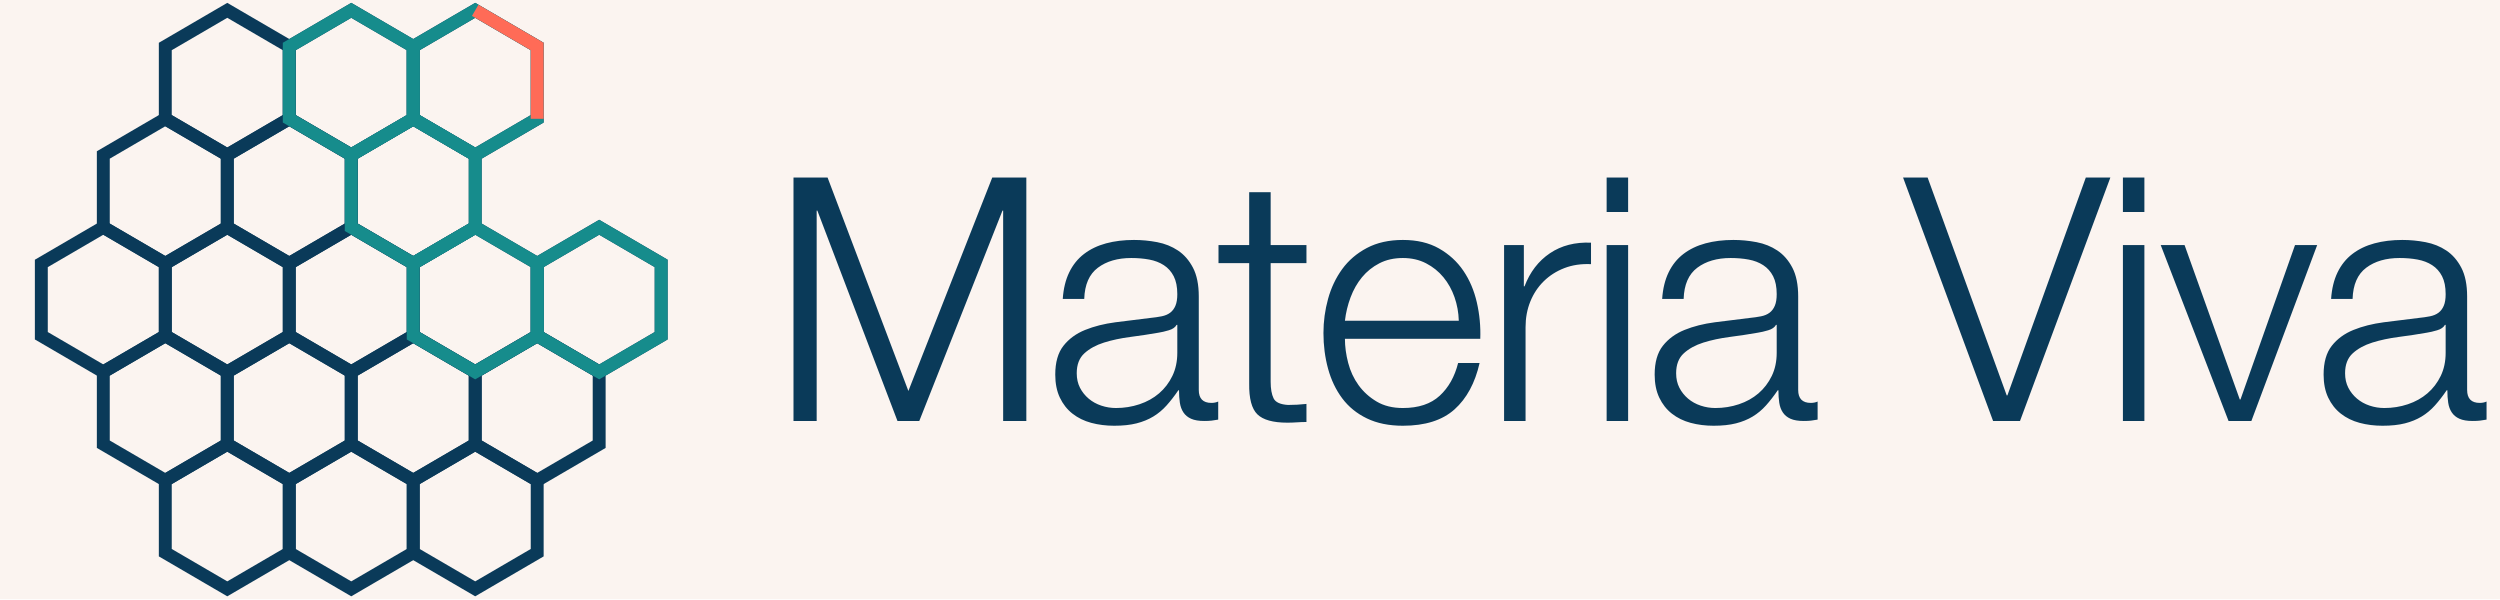
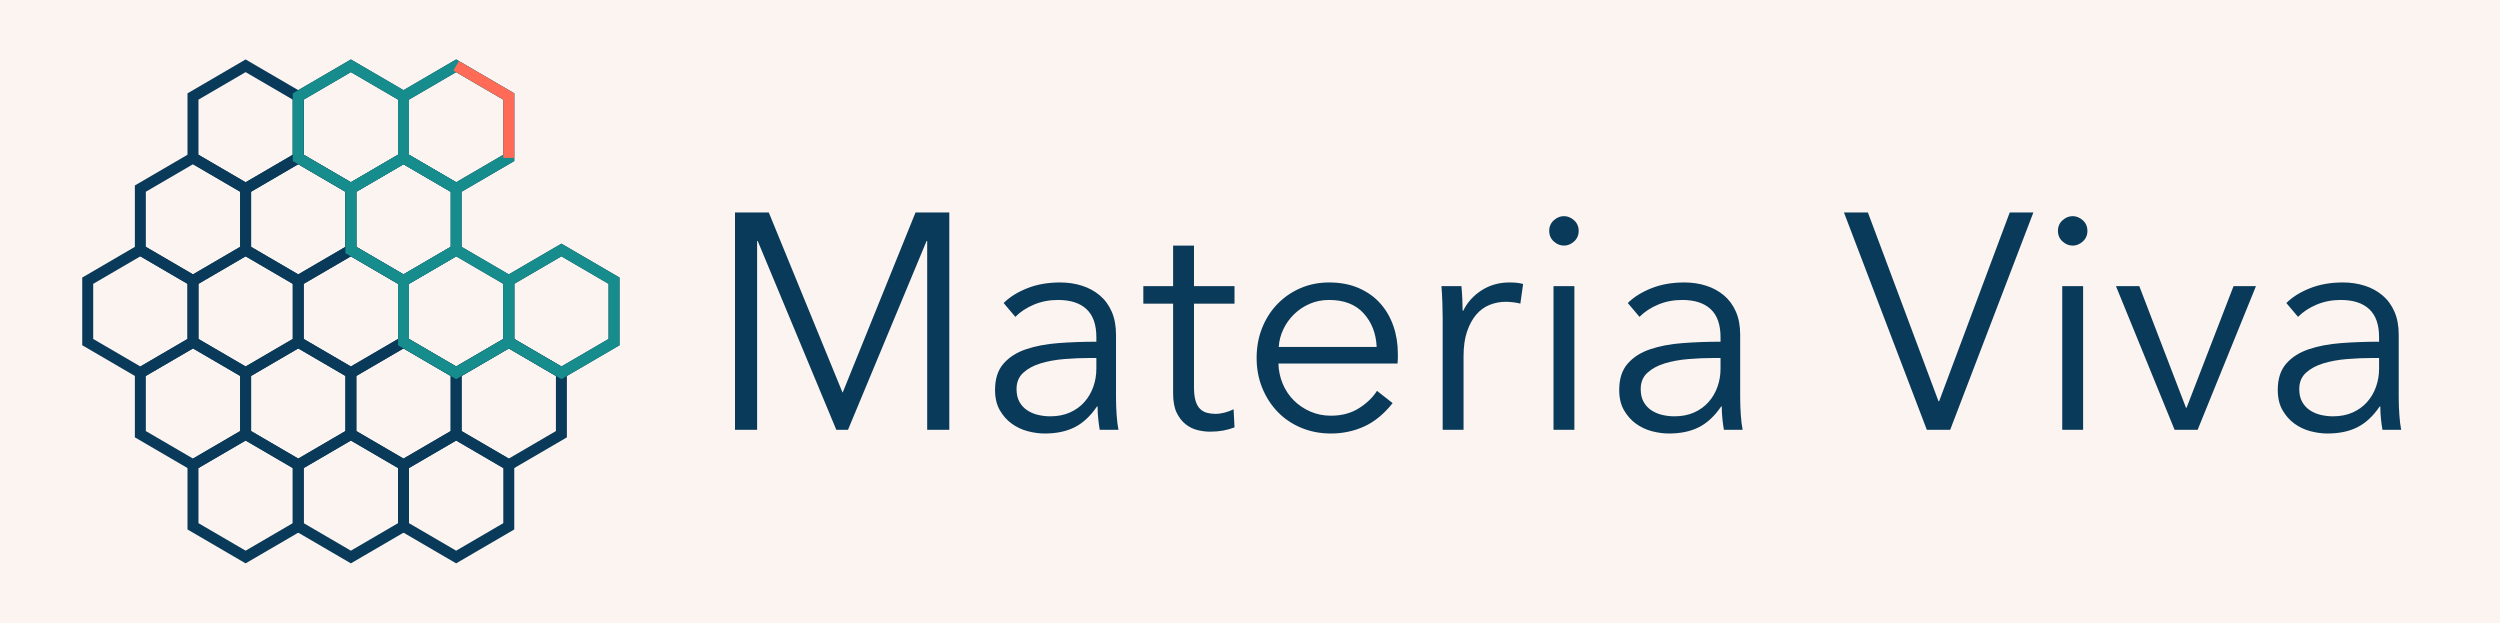
- <svg xmlns="http://www.w3.org/2000/svg" viewBox="-4 -4 968 232" role="img" aria-labelledby="logo-title logo-description">
-   <rect x="-4" y="-4" width="968" height="232" fill="#FBF4F0" />
+ <svg xmlns="http://www.w3.org/2000/svg" viewBox="-28 -30 1140 284" role="img" aria-labelledby="logo-title logo-description">
+   <rect x="-28" y="-30" width="1140" height="284" fill="#FBF4F0" />
  <defs>
    <path id="cell" d="M 0,-28 24,-14 24,14 0,28 -24,14 -24,-14 Z" />
  </defs>
  <g fill="none" stroke="#0A3A59" stroke-width="5" stroke-linejoin="miter">
    <use href="#cell" transform="translate(84 28)" />
    <use href="#cell" transform="translate(132 28)" />
    <use href="#cell" transform="translate(180 28)" />
    <use href="#cell" transform="translate(60 70)" />
    <use href="#cell" transform="translate(108 70)" />
    <use href="#cell" transform="translate(156 70)" />
    <use href="#cell" transform="translate(36 112)" />
    <use href="#cell" transform="translate(84 112)" />
    <use href="#cell" transform="translate(132 112)" />
    <use href="#cell" transform="translate(180 112)" />
    <use href="#cell" transform="translate(228 112)" />
    <use href="#cell" transform="translate(60 154)" />
    <use href="#cell" transform="translate(108 154)" />
    <use href="#cell" transform="translate(156 154)" />
    <use href="#cell" transform="translate(204 154)" />
    <use href="#cell" transform="translate(84 196)" />
    <use href="#cell" transform="translate(132 196)" />
    <use href="#cell" transform="translate(180 196)" />
  </g>
  <g fill="none" stroke="#168C8C" stroke-width="5" stroke-linejoin="miter">
    <use href="#cell" transform="translate(132 28)" />
    <use href="#cell" transform="translate(180 28)" />
    <use href="#cell" transform="translate(156 70)" />
    <use href="#cell" transform="translate(180 112)" />
    <use href="#cell" transform="translate(228 112)" />
  </g>
  <path d="M 180,0 204,14 204,42" fill="none" stroke="#FF6B57" stroke-width="5" stroke-linejoin="miter" />
-   <path fill="#0A3A59" d="M316.44 64.752 347.724 147.384 380.196 64.752H393.396V159.0H384.42V77.556H384.156L351.948 159.0H343.5L312.48 77.556H312.216V159.0H303.24V64.752ZM407.5 111.744H415.816Q416.08 103.428 421.096 99.666Q426.112 95.904 434.032 95.904Q437.728 95.904 440.962 96.498Q444.196 97.092 446.638 98.676Q449.08 100.26 450.466 102.966Q451.852 105.672 451.852 109.896Q451.852 112.668 451.126 114.384Q450.4 116.1 449.08 117.09Q447.76 118.08 445.78 118.476Q443.8 118.872 441.16 119.136Q434.428 119.928 427.894 120.786Q421.36 121.644 416.146 123.756Q410.932 125.868 407.764 129.894Q404.596 133.92 404.596 141.048Q404.596 146.196 406.378 149.958Q408.16 153.72 411.262 156.162Q414.364 158.604 418.522 159.726Q422.68 160.848 427.432 160.848Q432.448 160.848 436.078 159.924Q439.708 159.0 442.546 157.284Q445.384 155.568 447.694 152.994Q450.004 150.42 452.248 147.12H452.512Q452.512 149.76 452.842 151.938Q453.172 154.116 454.228 155.7Q455.284 157.284 457.198 158.142Q459.112 159.0 462.28 159.0Q463.996 159.0 465.118 158.868Q466.24 158.736 467.692 158.472V151.476Q466.504 152.004 465.052 152.004Q460.168 152.004 460.168 146.988V110.82Q460.168 103.956 457.924 99.666Q455.68 95.376 452.116 93.0Q448.552 90.624 444.064 89.766Q439.576 88.908 435.088 88.908Q429.148 88.908 424.264 90.228Q419.38 91.548 415.75 94.32Q412.12 97.092 410.008 101.448Q407.896 105.804 407.5 111.744ZM451.852 121.776V132.6Q451.852 137.616 449.938 141.576Q448.024 145.536 444.79 148.308Q441.556 151.08 437.2 152.532Q432.844 153.984 428.092 153.984Q425.188 153.984 422.416 153.06Q419.644 152.136 417.532 150.354Q415.42 148.572 414.166 146.13Q412.912 143.688 412.912 140.52Q412.912 135.504 415.882 132.798Q418.852 130.092 423.472 128.64Q428.092 127.188 433.702 126.462Q439.312 125.736 444.592 124.812Q446.308 124.548 448.552 123.888Q450.796 123.228 451.588 121.776ZM488.0 90.888V70.428H479.684V90.888H467.804V97.884H479.684V144.48Q479.552 153.192 482.852 156.426Q486.152 159.66 494.468 159.66Q496.316 159.66 498.164 159.528Q500.012 159.396 501.86 159.396V152.4Q498.296 152.796 494.732 152.796Q490.244 152.532 489.122 150.222Q488.0 147.912 488.0 143.82V97.884H501.86V90.888ZM560.844 120.192H516.756Q517.284 115.572 518.934 111.15Q520.584 106.728 523.356 103.362Q526.128 99.996 530.088 97.95Q534.048 95.904 539.196 95.904Q544.212 95.904 548.172 97.95Q552.132 99.996 554.904 103.362Q557.676 106.728 559.194 111.084Q560.712 115.44 560.844 120.192ZM516.756 127.188H569.16Q569.424 120.06 567.84 113.13Q566.256 106.2 562.626 100.854Q558.996 95.508 553.188 92.208Q547.38 88.908 539.196 88.908Q531.144 88.908 525.27 92.01Q519.396 95.112 515.7 100.194Q512.004 105.276 510.222 111.744Q508.44 118.212 508.44 124.944Q508.44 132.204 510.222 138.738Q512.004 145.272 515.7 150.222Q519.396 155.172 525.27 158.01Q531.144 160.848 539.196 160.848Q552.132 160.848 559.194 154.512Q566.256 148.176 568.896 136.56H560.58Q558.6 144.48 553.452 149.232Q548.304 153.984 539.196 153.984Q533.256 153.984 529.032 151.476Q524.808 148.968 522.036 145.14Q519.264 141.312 518.01 136.494Q516.756 131.676 516.756 127.188ZM578.38 90.888V159.0H586.696V122.7Q586.696 117.288 588.544 112.734Q590.392 108.18 593.758 104.88Q597.124 101.58 601.744 99.798Q606.364 98.016 612.04 98.28V89.964Q602.8 89.568 596.134 94.056Q589.468 98.544 586.3 106.86H586.036V90.888ZM618.092 64.752V78.084H626.408V64.752ZM618.092 90.888V159.0H626.408V90.888ZM639.588 111.744H647.904Q648.168 103.428 653.184 99.666Q658.2 95.904 666.12 95.904Q669.816 95.904 673.05 96.498Q676.284 97.092 678.726 98.676Q681.168 100.26 682.554 102.966Q683.94 105.672 683.94 109.896Q683.94 112.668 683.214 114.384Q682.488 116.1 681.168 117.09Q679.848 118.08 677.868 118.476Q675.888 118.872 673.248 119.136Q666.516 119.928 659.982 120.786Q653.448 121.644 648.234 123.756Q643.02 125.868 639.852 129.894Q636.684 133.92 636.684 141.048Q636.684 146.196 638.466 149.958Q640.248 153.72 643.35 156.162Q646.452 158.604 650.61 159.726Q654.768 160.848 659.52 160.848Q664.536 160.848 668.166 159.924Q671.796 159.0 674.634 157.284Q677.472 155.568 679.782 152.994Q682.092 150.42 684.336 147.12H684.6Q684.6 149.76 684.93 151.938Q685.26 154.116 686.316 155.7Q687.372 157.284 689.286 158.142Q691.2 159.0 694.368 159.0Q696.084 159.0 697.206 158.868Q698.328 158.736 699.78 158.472V151.476Q698.592 152.004 697.14 152.004Q692.256 152.004 692.256 146.988V110.82Q692.256 103.956 690.012 99.666Q687.768 95.376 684.204 93.0Q680.64 90.624 676.152 89.766Q671.664 88.908 667.176 88.908Q661.236 88.908 656.352 90.228Q651.468 91.548 647.838 94.32Q644.208 97.092 642.096 101.448Q639.984 105.804 639.588 111.744ZM683.94 121.776V132.6Q683.94 137.616 682.026 141.576Q680.112 145.536 676.878 148.308Q673.644 151.08 669.288 152.532Q664.932 153.984 660.18 153.984Q657.276 153.984 654.504 153.06Q651.732 152.136 649.62 150.354Q647.508 148.572 646.254 146.13Q645.0 143.688 645.0 140.52Q645.0 135.504 647.97 132.798Q650.94 130.092 655.56 128.64Q660.18 127.188 665.79 126.462Q671.4 125.736 676.68 124.812Q678.396 124.548 680.64 123.888Q682.884 123.228 683.676 121.776ZM732.872 64.752 767.72 159.0H778.148L813.128 64.752H803.624L773.264 149.1H773L742.376 64.752ZM817.992 64.752V78.084H826.308V64.752ZM817.992 90.888V159.0H826.308V90.888ZM832.624 90.888 858.892 159.0H867.736L893.212 90.888H884.632L863.512 150.684H863.248L841.864 90.888ZM898.604 111.744H906.92Q907.184 103.428 912.2 99.666Q917.216 95.904 925.136 95.904Q928.832 95.904 932.066 96.498Q935.3 97.092 937.742 98.676Q940.184 100.26 941.57 102.966Q942.956 105.672 942.956 109.896Q942.956 112.668 942.23 114.384Q941.504 116.1 940.184 117.09Q938.864 118.08 936.884 118.476Q934.904 118.872 932.264 119.136Q925.532 119.928 918.998 120.786Q912.464 121.644 907.25 123.756Q902.036 125.868 898.868 129.894Q895.7 133.92 895.7 141.048Q895.7 146.196 897.482 149.958Q899.264 153.72 902.366 156.162Q905.468 158.604 909.626 159.726Q913.784 160.848 918.536 160.848Q923.552 160.848 927.182 159.924Q930.812 159.0 933.65 157.284Q936.488 155.568 938.798 152.994Q941.108 150.42 943.352 147.12H943.616Q943.616 149.76 943.946 151.938Q944.276 154.116 945.332 155.7Q946.388 157.284 948.302 158.142Q950.216 159.0 953.384 159.0Q955.1 159.0 956.222 158.868Q957.344 158.736 958.796 158.472V151.476Q957.608 152.004 956.156 152.004Q951.272 152.004 951.272 146.988V110.82Q951.272 103.956 949.028 99.666Q946.784 95.376 943.22 93.0Q939.656 90.624 935.168 89.766Q930.68 88.908 926.192 88.908Q920.252 88.908 915.368 90.228Q910.484 91.548 906.854 94.32Q903.224 97.092 901.112 101.448Q899.0 105.804 898.604 111.744ZM942.956 121.776V132.6Q942.956 137.616 941.042 141.576Q939.128 145.536 935.894 148.308Q932.66 151.08 928.304 152.532Q923.948 153.984 919.196 153.984Q916.292 153.984 913.52 153.06Q910.748 152.136 908.636 150.354Q906.524 148.572 905.27 146.13Q904.016 143.688 904.016 140.52Q904.016 135.504 906.986 132.798Q909.956 130.092 914.576 128.64Q919.196 127.188 924.806 126.462Q930.416 125.736 935.696 124.812Q937.412 124.548 939.656 123.888Q941.9 123.228 942.692 121.776Z" />
+   <path fill="#0A3A59" d="M356.16 148.92H356.3L389.48 66.88H404.88V166.0H394.8V79.9H394.52L358.68 166.0H353.36L317.52 79.9H317.24V166.0H307.16V66.88H322.56ZM471.94 123.72Q471.94 115.18 467.46 110.98Q462.98 106.78 454.44 106.78Q448.56 106.78 443.52 108.88Q438.48 110.98 434.98 114.48L429.66 108.18Q433.72 104.12 440.37 101.46Q447.02 98.8 455.42 98.8Q460.74 98.8 465.36 100.27Q469.98 101.74 473.48 104.68Q476.98 107.62 478.94 112.1Q480.9 116.58 480.9 122.6V151.3Q480.9 155.08 481.18 159.14Q481.46 163.2 482.02 166.0H473.48Q473.06 163.62 472.78 160.82Q472.5 158.02 472.5 155.36H472.22Q467.74 161.94 462.07 164.81Q456.4 167.68 448.42 167.68Q444.64 167.68 440.65 166.63Q436.66 165.58 433.37 163.2Q430.08 160.82 427.91 157.04Q425.74 153.26 425.74 147.8Q425.74 140.24 429.59 135.83Q433.44 131.42 439.88 129.25Q446.32 127.08 454.65 126.45Q462.98 125.82 471.94 125.82ZM469.14 133.24Q463.26 133.24 457.31 133.73Q451.36 134.22 446.53 135.69Q441.7 137.16 438.62 139.96Q435.54 142.76 435.54 147.38Q435.54 150.88 436.87 153.26Q438.2 155.64 440.44 157.11Q442.68 158.58 445.41 159.21Q448.14 159.84 450.94 159.84Q455.98 159.84 459.9 158.09Q463.82 156.34 466.48 153.33Q469.14 150.32 470.54 146.4Q471.94 142.48 471.94 138.14V133.24ZM534.94 108.46H516.46V146.68Q516.46 150.32 517.16 152.7Q517.86 155.08 519.19 156.41Q520.52 157.74 522.34 158.23Q524.16 158.72 526.26 158.72Q528.22 158.72 530.39 158.16Q532.56 157.6 534.52 156.62L534.94 164.88Q532.42 165.86 529.69 166.35Q526.96 166.84 523.74 166.84Q521.08 166.84 518.14 166.14Q515.2 165.44 512.68 163.48Q510.16 161.52 508.55 158.16Q506.94 154.8 506.94 149.34V108.46H493.36V100.48H506.94V82H516.46V100.48H534.94ZM599.76 128.2Q599.34 118.96 593.81 112.87Q588.28 106.78 578.06 106.78Q573.3 106.78 569.24 108.53Q565.18 110.28 562.1 113.29Q559.02 116.3 557.2 120.15Q555.38 124.0 555.1 128.2ZM609.42 131.28Q609.42 132.26 609.42 133.38Q609.42 134.5 609.28 135.76H554.96Q555.1 140.66 556.92 145.0Q558.74 149.34 561.96 152.56Q565.18 155.78 569.52 157.67Q573.86 159.56 578.9 159.56Q586.32 159.56 591.71 156.13Q597.1 152.7 599.9 148.22L607.04 153.82Q601.16 161.24 594.09 164.46Q587.02 167.68 578.9 167.68Q571.62 167.68 565.39 165.09Q559.16 162.5 554.68 157.88Q550.2 153.26 547.61 146.96Q545.02 140.66 545.02 133.24Q545.02 125.82 547.54 119.52Q550.06 113.22 554.54 108.6Q559.02 103.98 565.04 101.39Q571.06 98.8 578.06 98.8Q585.76 98.8 591.64 101.39Q597.52 103.98 601.44 108.39Q605.36 112.8 607.39 118.68Q609.42 124.56 609.42 131.28ZM629.86 114.9Q629.86 112.24 629.72 108.04Q629.58 103.84 629.3 100.48H638.4Q638.68 103.14 638.82 106.36Q638.96 109.58 638.96 111.68H639.24Q642.04 105.94 647.64 102.37Q653.24 98.8 660.24 98.8Q662.06 98.8 663.53 98.94Q665 99.08 666.54 99.5L665.28 108.46Q664.44 108.18 662.48 107.9Q660.52 107.62 658.56 107.62Q654.78 107.62 651.28 109.02Q647.78 110.42 645.19 113.43Q642.6 116.44 640.99 121.13Q639.38 125.82 639.38 132.4V166.0H629.86V114.9ZM689.92 166.0H680.4V100.48H689.92ZM691.88 75.28Q691.88 78.22 689.78 80.11Q687.68 82 685.16 82Q682.64 82 680.54 80.11Q678.44 78.22 678.44 75.28Q678.44 72.34 680.54 70.45Q682.64 68.56 685.16 68.56Q687.68 68.56 689.78 70.45Q691.88 72.34 691.88 75.28ZM756.56 123.72Q756.56 115.18 752.08 110.98Q747.6 106.78 739.06 106.78Q733.18 106.78 728.14 108.88Q723.1 110.98 719.6 114.48L714.28 108.18Q718.34 104.12 724.99 101.46Q731.64 98.8 740.04 98.8Q745.36 98.8 749.98 100.27Q754.6 101.74 758.1 104.68Q761.6 107.62 763.56 112.1Q765.52 116.58 765.52 122.6V151.3Q765.52 155.08 765.8 159.14Q766.08 163.2 766.64 166.0H758.1Q757.68 163.62 757.4 160.82Q757.12 158.02 757.12 155.36H756.84Q752.36 161.94 746.69 164.81Q741.02 167.68 733.04 167.68Q729.26 167.68 725.27 166.63Q721.28 165.58 717.99 163.2Q714.7 160.82 712.53 157.04Q710.36 153.26 710.36 147.8Q710.36 140.24 714.21 135.83Q718.06 131.42 724.5 129.25Q730.94 127.08 739.27 126.45Q747.6 125.82 756.56 125.82ZM753.76 133.24Q747.88 133.24 741.93 133.73Q735.98 134.22 731.15 135.69Q726.32 137.16 723.24 139.96Q720.16 142.76 720.16 147.38Q720.16 150.88 721.49 153.26Q722.82 155.64 725.06 157.11Q727.3 158.58 730.03 159.21Q732.76 159.84 735.56 159.84Q740.6 159.84 744.52 158.09Q748.44 156.34 751.1 153.33Q753.76 150.32 755.16 146.4Q756.56 142.48 756.56 138.14V133.24ZM855.96 152.98H856.24L888.44 66.88H899.22L861.28 166.0H850.64L812.84 66.88H823.76ZM921.9 166.0H912.38V100.48H921.9ZM923.86 75.28Q923.86 78.22 921.76 80.11Q919.66 82 917.14 82Q914.62 82 912.52 80.11Q910.42 78.22 910.42 75.28Q910.42 72.34 912.52 70.45Q914.62 68.56 917.14 68.56Q919.66 68.56 921.76 70.45Q923.86 72.34 923.86 75.28ZM974.12 166.0H963.62L936.88 100.48H947.52L968.8 155.92H969.08L990.5 100.48H1000.72ZM1056.86 123.72Q1056.86 115.18 1052.38 110.98Q1047.9 106.78 1039.36 106.78Q1033.48 106.78 1028.44 108.88Q1023.4 110.98 1019.9 114.48L1014.58 108.18Q1018.64 104.12 1025.29 101.46Q1031.94 98.8 1040.34 98.8Q1045.66 98.8 1050.28 100.27Q1054.9 101.74 1058.4 104.68Q1061.9 107.62 1063.86 112.1Q1065.82 116.58 1065.82 122.6V151.3Q1065.82 155.08 1066.1 159.14Q1066.38 163.2 1066.94 166.0H1058.4Q1057.98 163.62 1057.7 160.82Q1057.42 158.02 1057.42 155.36H1057.14Q1052.66 161.94 1046.99 164.81Q1041.32 167.68 1033.34 167.68Q1029.56 167.68 1025.57 166.63Q1021.58 165.58 1018.29 163.2Q1015 160.82 1012.83 157.04Q1010.66 153.26 1010.66 147.8Q1010.66 140.24 1014.51 135.83Q1018.36 131.42 1024.8 129.25Q1031.24 127.08 1039.57 126.45Q1047.9 125.82 1056.86 125.82ZM1054.06 133.24Q1048.18 133.24 1042.23 133.73Q1036.28 134.22 1031.45 135.69Q1026.62 137.16 1023.54 139.96Q1020.46 142.76 1020.46 147.38Q1020.46 150.88 1021.79 153.26Q1023.12 155.64 1025.36 157.11Q1027.6 158.58 1030.33 159.21Q1033.06 159.84 1035.86 159.84Q1040.9 159.84 1044.82 158.09Q1048.74 156.34 1051.4 153.33Q1054.06 150.32 1055.46 146.4Q1056.86 142.48 1056.86 138.14V133.24Z" />
</svg>
